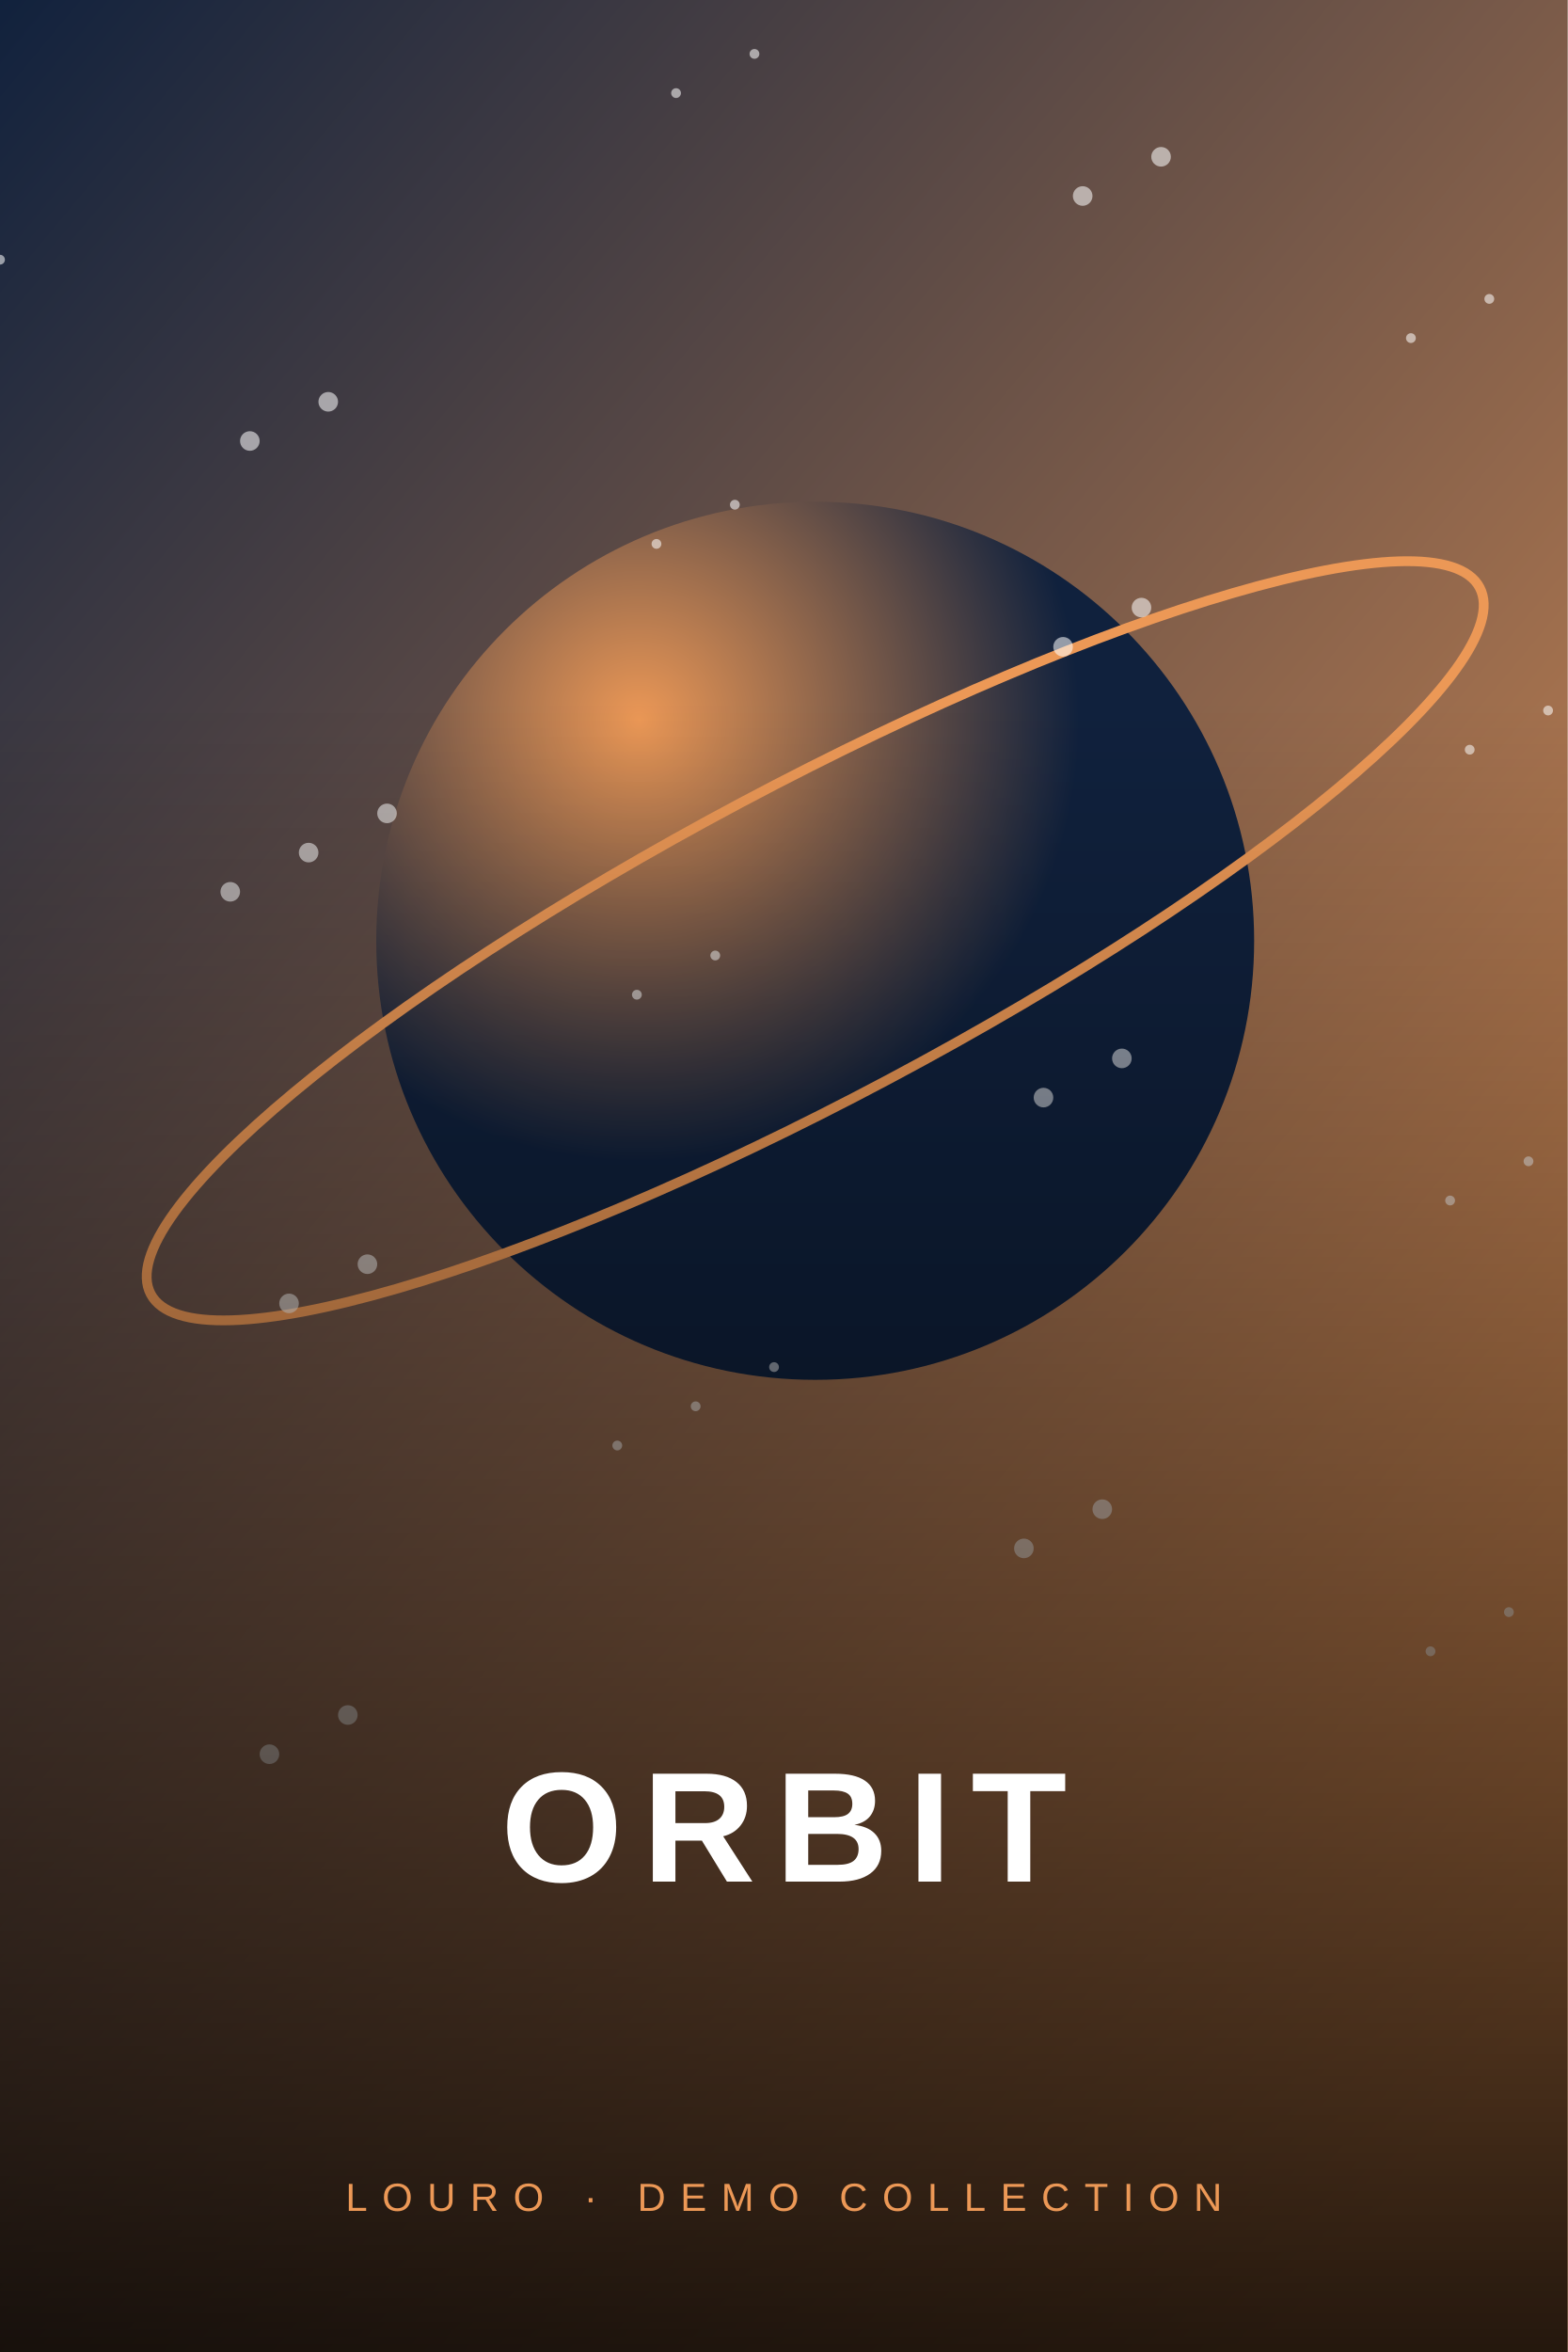
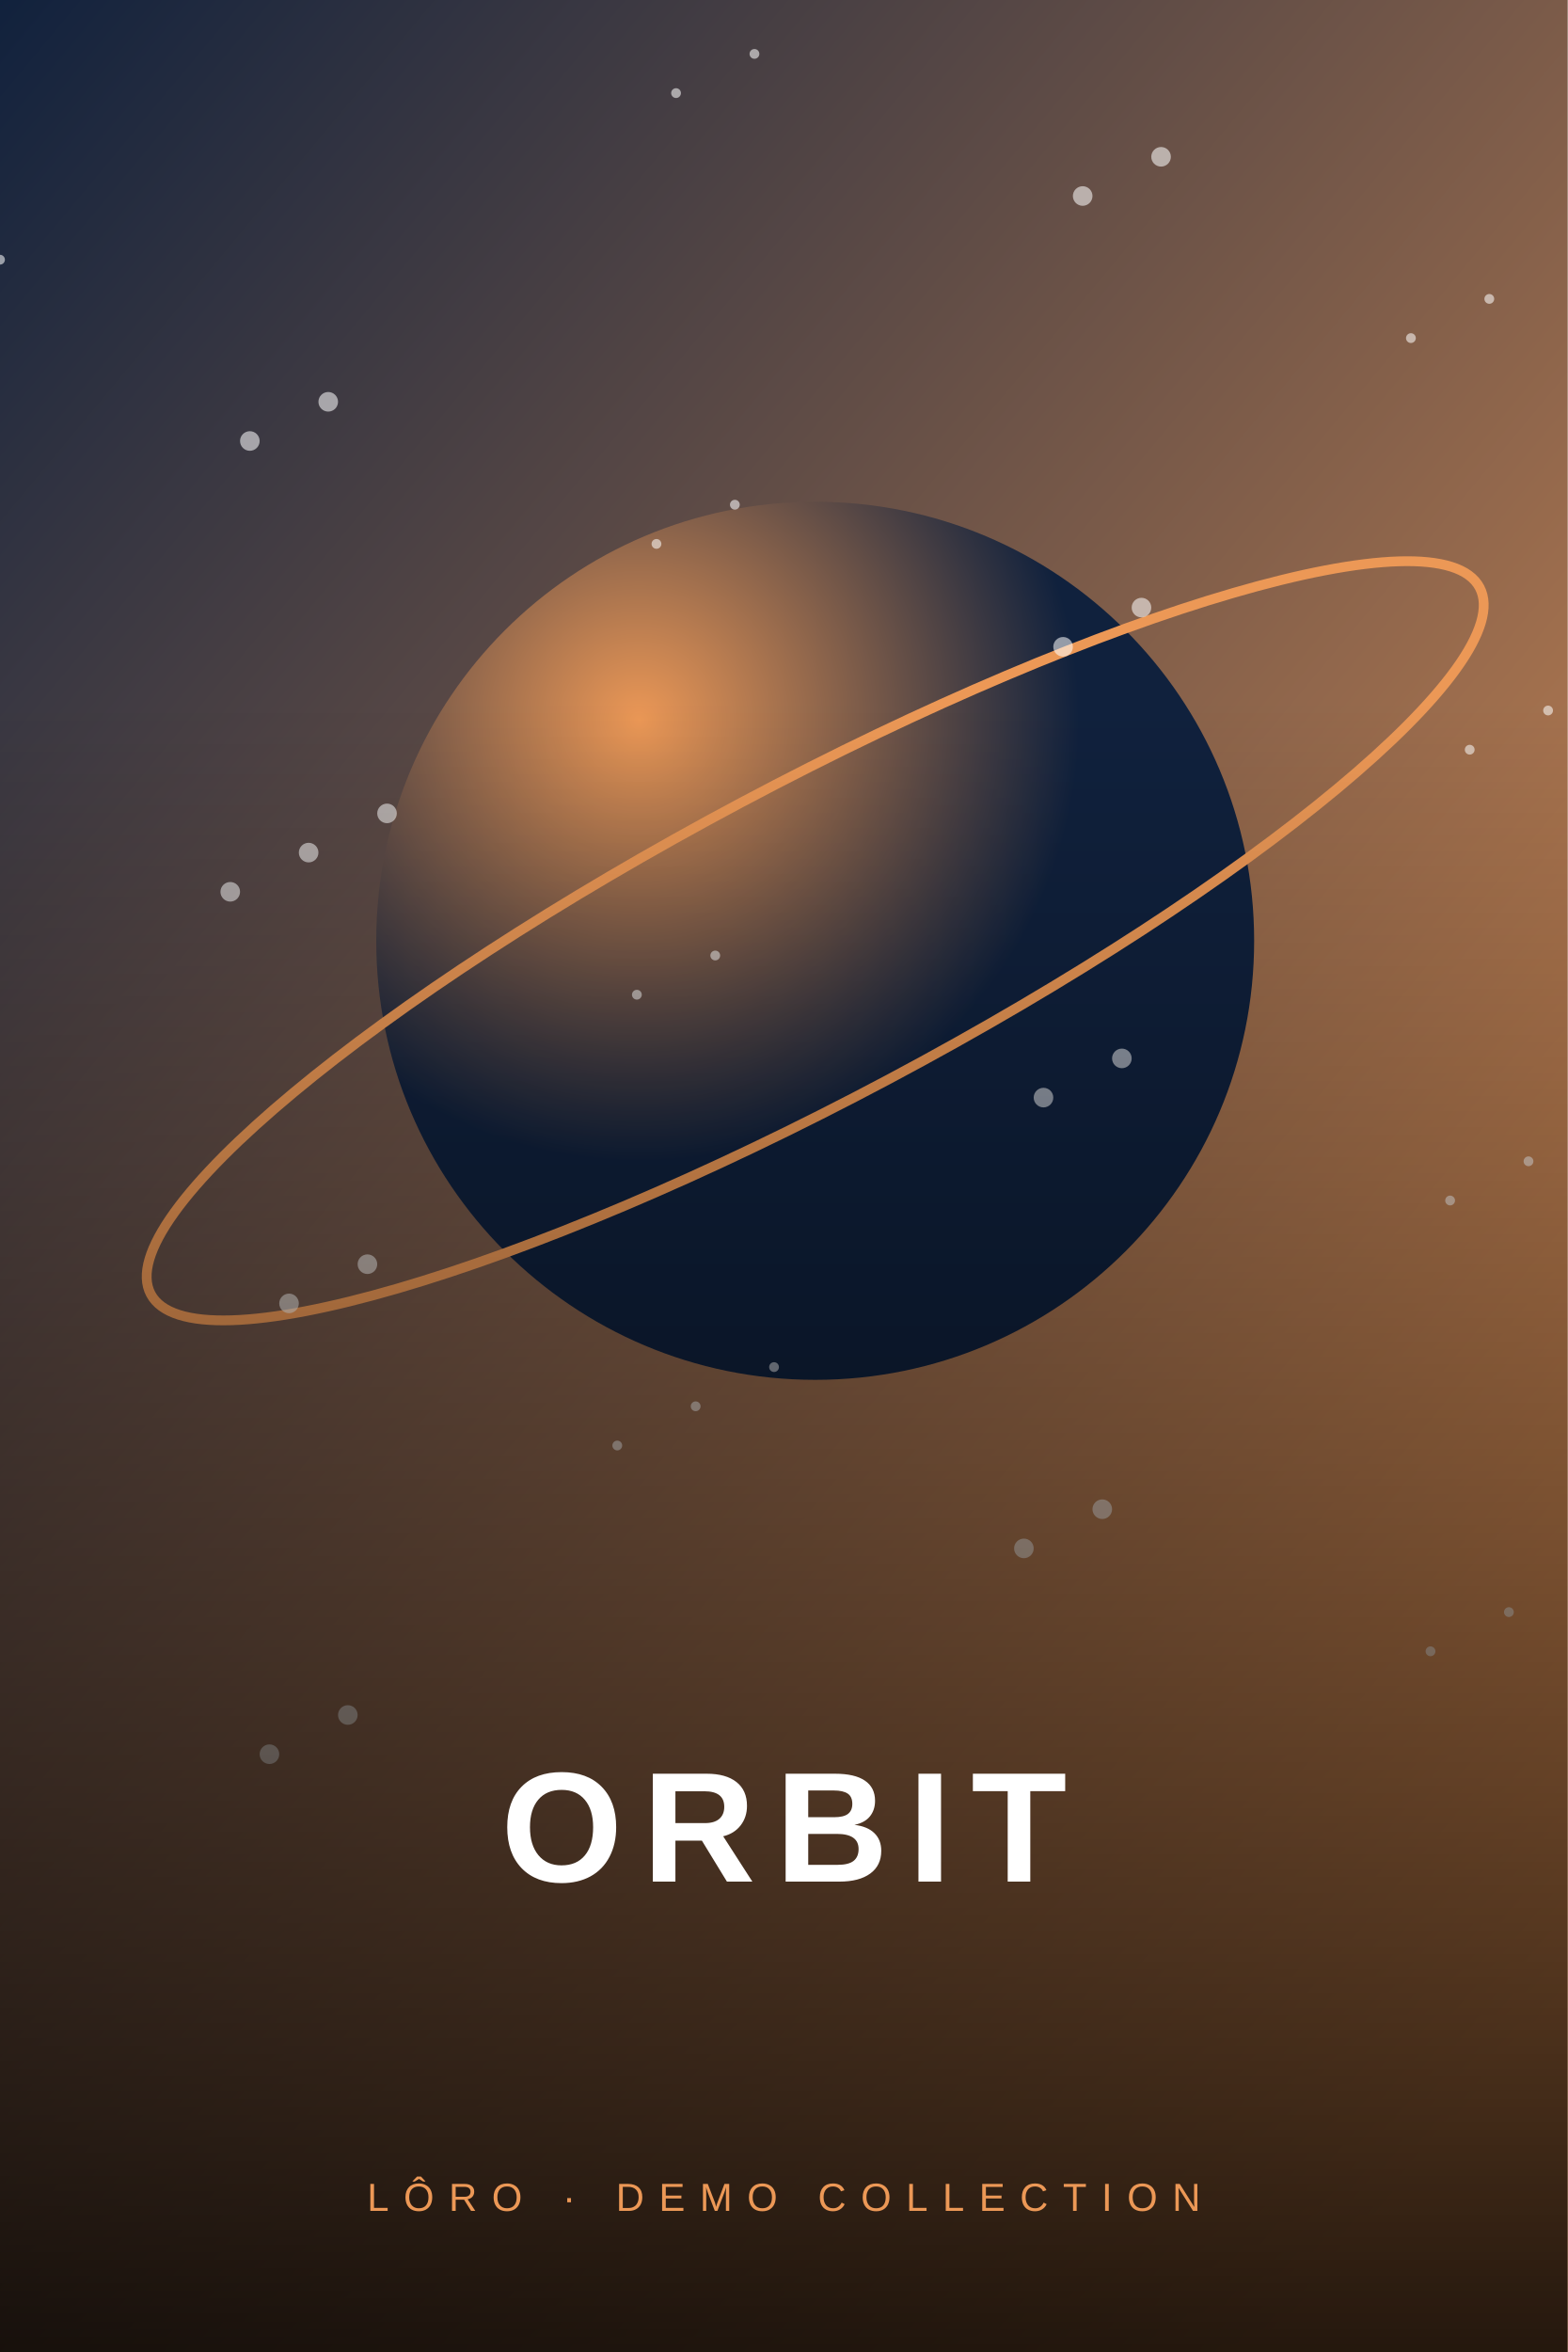
<svg xmlns="http://www.w3.org/2000/svg" viewBox="0 0 320 480" width="320" height="480">
  <defs>
    <linearGradient id="bg" x2="0.8" y2="1">
      <stop stop-color="#10213d" />
      <stop offset="1" stop-color="#ec9856" />
    </linearGradient>
    <radialGradient id="planet" cx=".3" cy=".25">
      <stop stop-color="#ec9856" />
      <stop offset="1" stop-color="#10213d" />
    </radialGradient>
    <linearGradient id="shade" x2="0" y2="1">
      <stop offset=".3" stop-color="#000" stop-opacity="0" />
      <stop offset="1" stop-color="#000" stop-opacity=".85" />
    </linearGradient>
  </defs>
  <path fill="url(#bg)" d="M0 0h320v480H0z" />
  <circle cx="166.4" cy="192.0" r="89.6" fill="url(#planet)" />
  <ellipse cx="166.4" cy="192.0" rx="153.6" ry="32.0" fill="none" stroke="#ec9856" stroke-width="2" transform="rotate(-28 166.4 192.0)" />
  <circle cx="0" cy="53" r="1" fill="white" opacity=".55" />
  <circle cx="79" cy="166" r="2" fill="white" opacity=".55" />
  <circle cx="158" cy="279" r="1" fill="white" opacity=".55" />
  <circle cx="237" cy="32" r="2" fill="white" opacity=".55" />
  <circle cx="316" cy="145" r="1" fill="white" opacity=".55" />
  <circle cx="75" cy="258" r="2" fill="white" opacity=".55" />
  <circle cx="154" cy="11" r="1" fill="white" opacity=".55" />
  <circle cx="233" cy="124" r="2" fill="white" opacity=".55" />
  <circle cx="312" cy="237" r="1" fill="white" opacity=".55" />
  <circle cx="71" cy="350" r="2" fill="white" opacity=".55" />
  <circle cx="150" cy="103" r="1" fill="white" opacity=".55" />
  <circle cx="229" cy="216" r="2" fill="white" opacity=".55" />
  <circle cx="308" cy="329" r="1" fill="white" opacity=".55" />
  <circle cx="67" cy="82" r="2" fill="white" opacity=".55" />
  <circle cx="146" cy="195" r="1" fill="white" opacity=".55" />
  <circle cx="225" cy="308" r="2" fill="white" opacity=".55" />
  <circle cx="304" cy="61" r="1" fill="white" opacity=".55" />
  <circle cx="63" cy="174" r="2" fill="white" opacity=".55" />
  <circle cx="142" cy="287" r="1" fill="white" opacity=".55" />
  <circle cx="221" cy="40" r="2" fill="white" opacity=".55" />
  <circle cx="300" cy="153" r="1" fill="white" opacity=".55" />
  <circle cx="59" cy="266" r="2" fill="white" opacity=".55" />
  <circle cx="138" cy="19" r="1" fill="white" opacity=".55" />
  <circle cx="217" cy="132" r="2" fill="white" opacity=".55" />
  <circle cx="296" cy="245" r="1" fill="white" opacity=".55" />
  <circle cx="55" cy="358" r="2" fill="white" opacity=".55" />
  <circle cx="134" cy="111" r="1" fill="white" opacity=".55" />
  <circle cx="213" cy="224" r="2" fill="white" opacity=".55" />
  <circle cx="292" cy="337" r="1" fill="white" opacity=".55" />
  <circle cx="51" cy="90" r="2" fill="white" opacity=".55" />
  <circle cx="130" cy="203" r="1" fill="white" opacity=".55" />
  <circle cx="209" cy="316" r="2" fill="white" opacity=".55" />
  <circle cx="288" cy="69" r="1" fill="white" opacity=".55" />
  <circle cx="47" cy="182" r="2" fill="white" opacity=".55" />
  <circle cx="126" cy="295" r="1" fill="white" opacity=".55" />
  <path fill="url(#shade)" d="M0 0h320v480H0z" />
  <text x="160.0" y="384.0" text-anchor="middle" fill="#fff" font-family="Arial,sans-serif" font-size="32" letter-spacing="4" font-weight="700">ORBIT</text>
-   <text x="160.0" y="451.2" text-anchor="middle" fill="#ec9856" font-family="Arial,sans-serif" font-size="8" letter-spacing="3">LOURO · DEMO COLLECTION</text>
+   <text x="160.0" y="451.2" text-anchor="middle" fill="#ec9856" font-family="Arial,sans-serif" font-size="8" letter-spacing="3">LÔRO · DEMO COLLECTION</text>
</svg>
